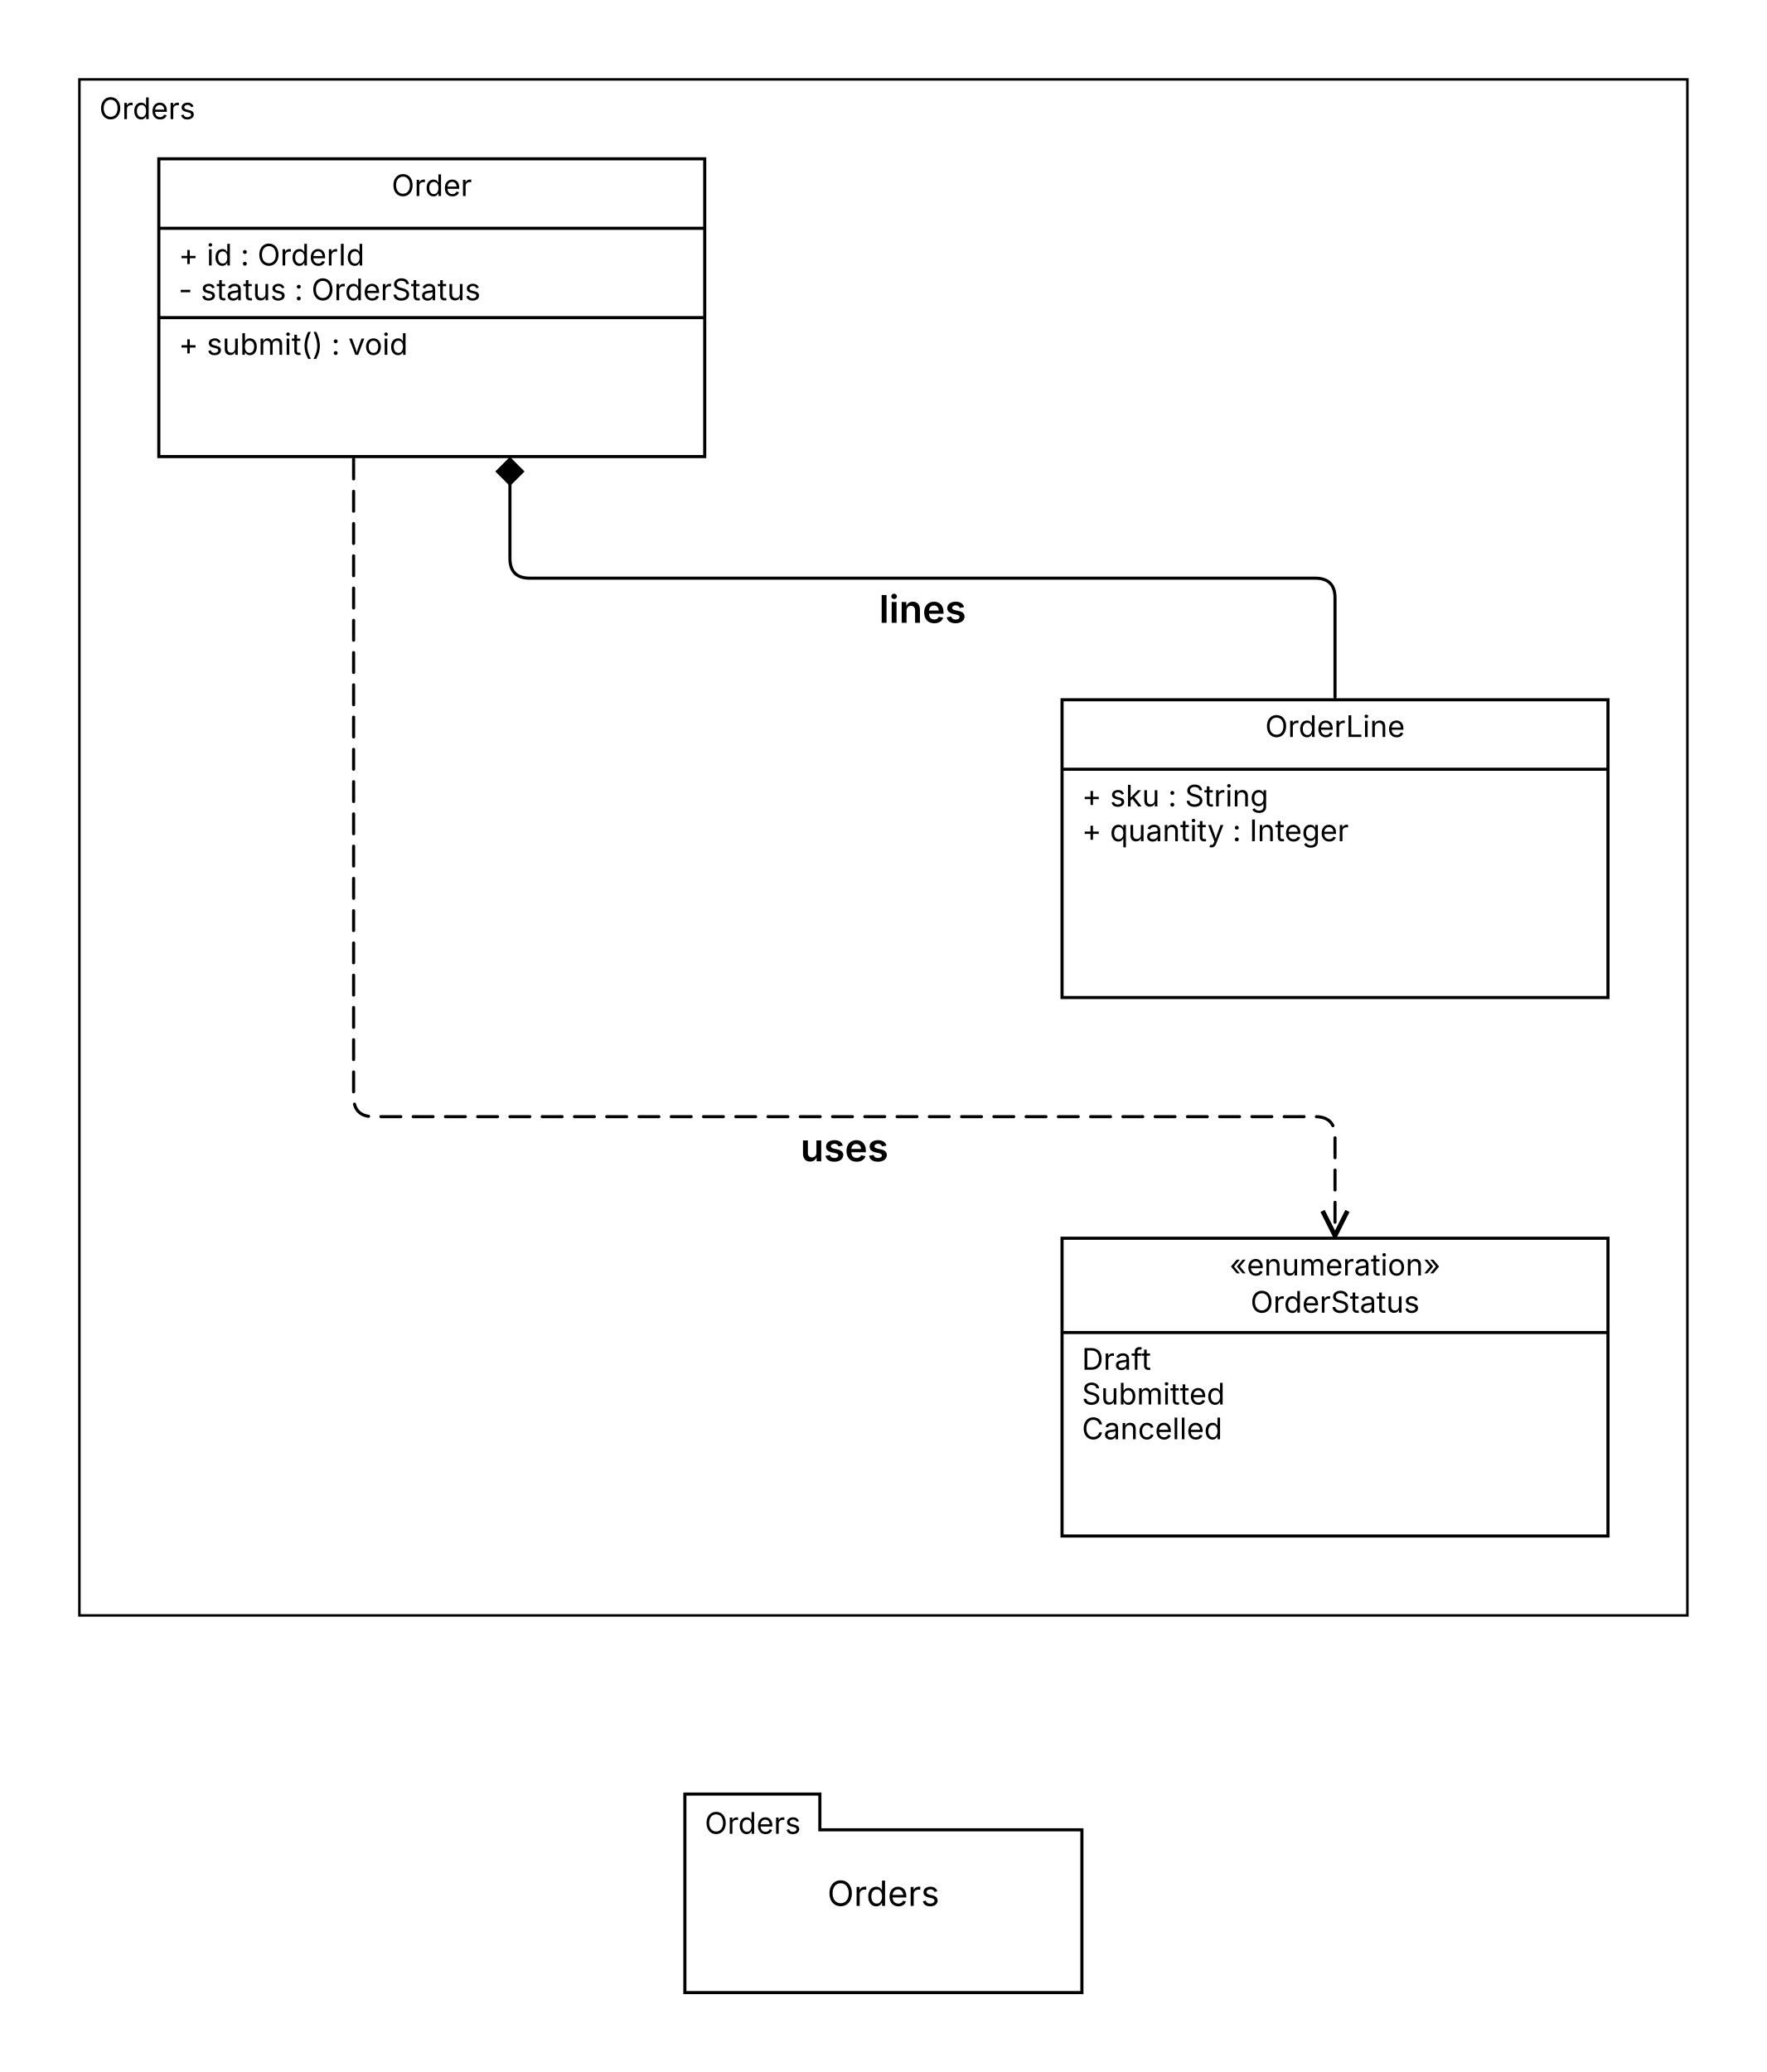
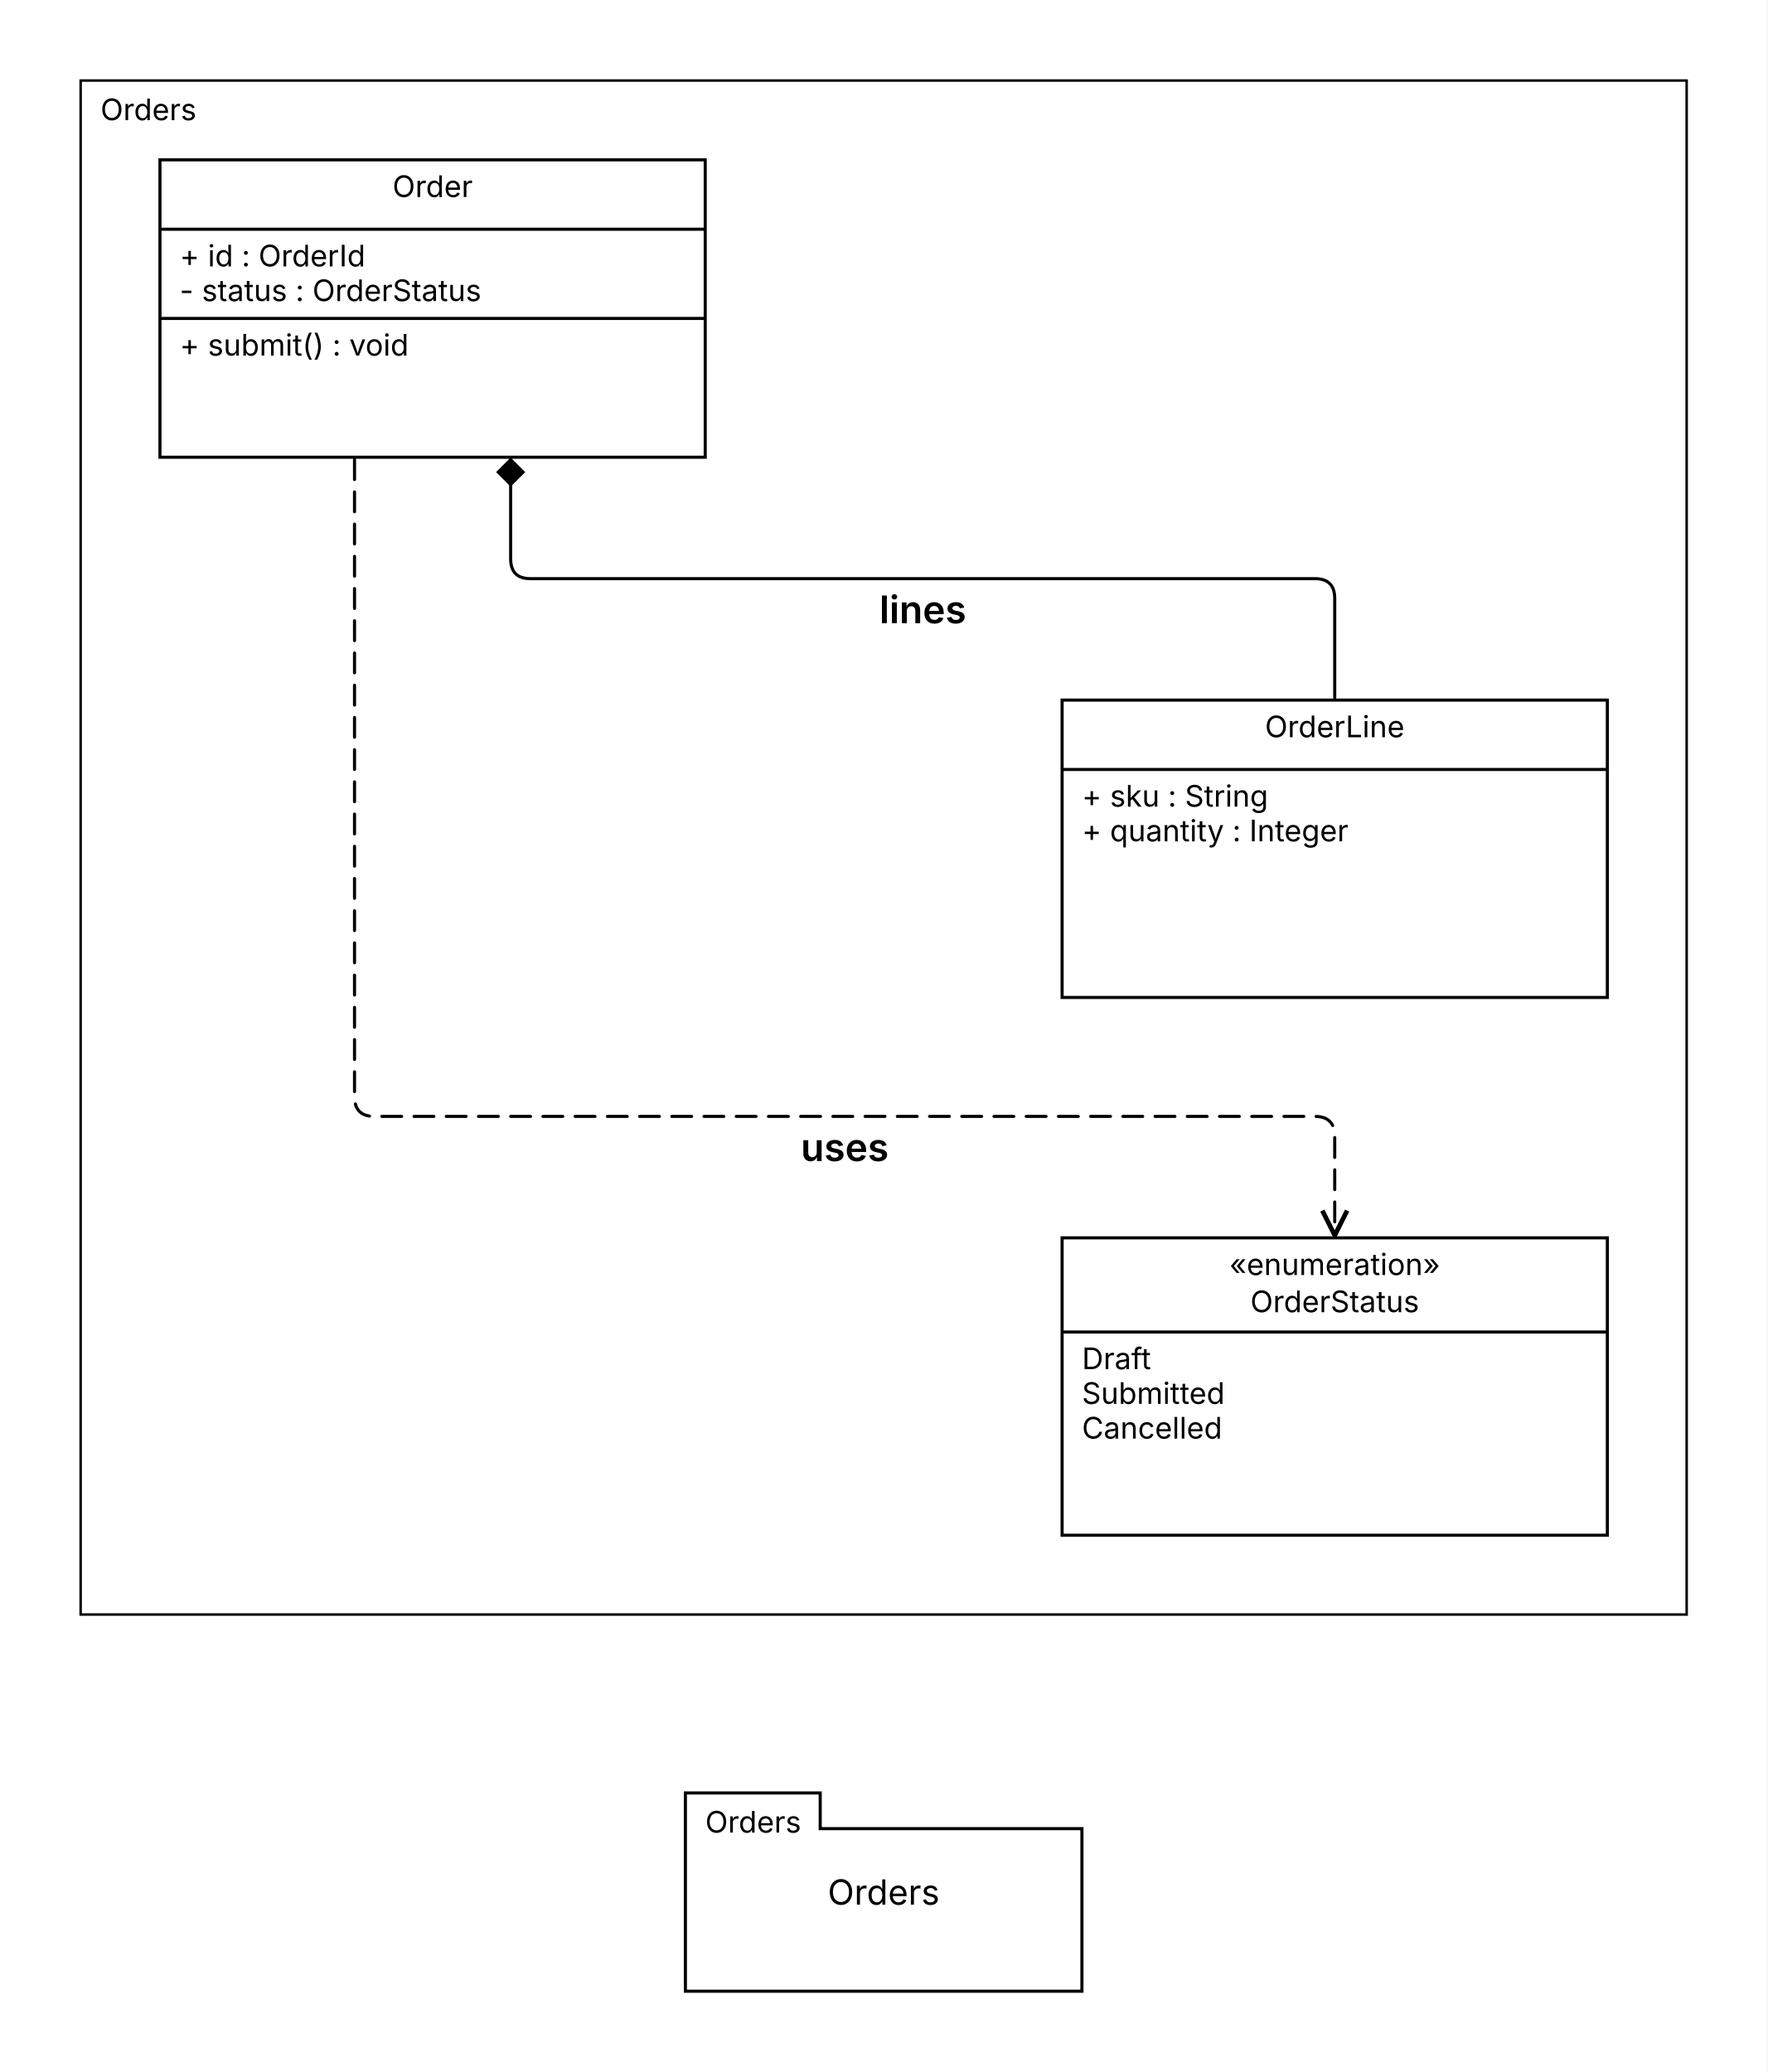
- <svg xmlns="http://www.w3.org/2000/svg" role="img" width="712" height="835" viewBox="-20.0 -20.0 712.0 835.0">
-   <rect x="-20.0" y="-20.0" width="712.0" height="835.0" fill="#ffffff" />
+ <svg xmlns="http://www.w3.org/2000/svg" role="img" width="713" height="836" viewBox="-20.5 -20.5 713.0 836.1">
+   <rect x="-20.5" y="-20.5" width="713.0" height="836.1" fill="#ffffff" />
  <g font-family="Inter, Arial, sans-serif" font-size="14">
    <g data-dediren-group-id="orders-package-boundary" data-dediren-group-type="Package" data-dediren-group-source-id="pkg-orders">
      <rect x="12.0" y="12.0" width="648.0" height="619.0" rx="0" fill="#ffffff" stroke="#000000" stroke-width="1" />
      <text x="20.0" y="28.0" fill="#000000" font-size="12">Orders</text>
    </g>
    <g data-dediren-edge-id="order-has-lines">
      <marker id="marker-start-order-has-lines" data-dediren-edge-marker-start="filled_diamond" markerWidth="10" markerHeight="10" refX="1" refY="5" orient="auto">
        <path d="M 1 5 L 5 1 L 9 5 L 5 9 Z" fill="#000000" stroke="#000000" stroke-width="1" />
      </marker>
      <path d="M 185.5 165.0 L 185.5 205.0 Q 185.5 213.0 193.5 213.0 L 510.0 213.0 Q 518.0 213.0 518.0 221.0 L 518.0 261.0" fill="none" stroke="#000000" stroke-width="1.25" stroke-linecap="round" stroke-linejoin="round" marker-start="url(#marker-start-order-has-lines)" />
      <text x="351.8" y="231.0" text-anchor="middle" fill="none" font-size="15.4" font-weight="600" stroke="#ffffff" stroke-width="2">lines</text>
      <text x="351.8" y="231.0" text-anchor="middle" fill="#000000" font-size="15.4" font-weight="600">lines</text>
    </g>
    <g data-dediren-edge-id="order-status-dependency">
      <marker id="marker-end-order-status-dependency" data-dediren-edge-marker-end="open_arrow" markerWidth="10" markerHeight="10" refX="9" refY="5" orient="auto">
        <path d="M 1 1 L 9 5 L 1 9" fill="none" stroke="#000000" stroke-width="1.5" />
      </marker>
      <path d="M 122.5 165.0 L 122.5 422.0 Q 122.5 430.0 130.5 430.0 L 510.0 430.0 Q 518.0 430.0 518.0 438.0 L 518.0 478.0" fill="none" stroke="#000000" stroke-width="1.25" stroke-linecap="round" stroke-linejoin="round" stroke-dasharray="8 5" marker-end="url(#marker-end-order-status-dependency)" />
      <text x="320.3" y="448.0" text-anchor="middle" fill="none" font-size="15.4" font-weight="600" stroke="#ffffff" stroke-width="2">uses</text>
      <text x="320.3" y="448.0" text-anchor="middle" fill="#000000" font-size="15.4" font-weight="600">uses</text>
    </g>
    <g data-dediren-node-id="pkg-orders">
      <path data-dediren-node-shape="uml_package" d="M 256.0 703.0 H 310.4 V 717.4 H 416.0 V 783.0 H 256.0 V 717.4 H 256.0 Z" fill="#ffffff" stroke="#000000" stroke-width="1.25" />
      <g data-dediren-node-decorator="uml_package">
        <text x="264.0" y="719.0" fill="#000000" font-size="12">Orders</text>
      </g>
      <text x="336.0" y="743.0" text-anchor="middle" dominant-baseline="middle" fill="#000000" font-size="14.0" textLength="42.7" lengthAdjust="spacing">Orders</text>
    </g>
    <g data-dediren-node-id="class-order">
      <rect data-dediren-node-shape="uml_class" x="44.0" y="44.0" width="220.0" height="120.0" rx="0" fill="#ffffff" stroke="#000000" stroke-width="1.25" />
      <g data-dediren-node-decorator="uml_class">
        <line x1="44.0" y1="72.0" x2="264.0" y2="72.0" stroke="#000000" stroke-width="1.25" />
        <line x1="44.0" y1="108.0" x2="264.0" y2="108.0" stroke="#000000" stroke-width="1.25" />
        <text x="154.0" y="59.0" text-anchor="middle" fill="#000000" font-size="12">Order</text>
        <text x="52.0" y="87.0" fill="#000000" font-size="12">+ id : OrderId</text>
        <text x="52.0" y="101.0" fill="#000000" font-size="12">- status : OrderStatus</text>
        <text x="52.0" y="123.0" fill="#000000" font-size="12">+ submit() : void</text>
      </g>
    </g>
    <g data-dediren-node-id="class-order-line">
      <rect data-dediren-node-shape="uml_class" x="408.0" y="262.0" width="220.0" height="120.0" rx="0" fill="#ffffff" stroke="#000000" stroke-width="1.25" />
      <g data-dediren-node-decorator="uml_class">
        <line x1="408.0" y1="290.0" x2="628.0" y2="290.0" stroke="#000000" stroke-width="1.25" />
        <text x="518.0" y="277.0" text-anchor="middle" fill="#000000" font-size="12">OrderLine</text>
        <text x="416.0" y="305.0" fill="#000000" font-size="12">+ sku : String</text>
        <text x="416.0" y="319.0" fill="#000000" font-size="12">+ quantity : Integer</text>
      </g>
    </g>
    <g data-dediren-node-id="enum-order-status">
      <rect data-dediren-node-shape="uml_enumeration" x="408.0" y="479.0" width="220.0" height="120.0" rx="0" fill="#ffffff" stroke="#000000" stroke-width="1.25" />
      <g data-dediren-node-decorator="uml_enumeration">
        <line x1="408.0" y1="517.0" x2="628.0" y2="517.0" stroke="#000000" stroke-width="1.25" />
        <text x="518.0" y="494.0" text-anchor="middle" fill="#000000" font-size="12">«enumeration»</text>
        <text x="518.0" y="509.0" text-anchor="middle" fill="#000000" font-size="12">OrderStatus</text>
        <text x="416.0" y="532.0" fill="#000000" font-size="12">Draft</text>
        <text x="416.0" y="546.0" fill="#000000" font-size="12">Submitted</text>
        <text x="416.0" y="560.0" fill="#000000" font-size="12">Cancelled</text>
      </g>
    </g>
  </g>
</svg>
